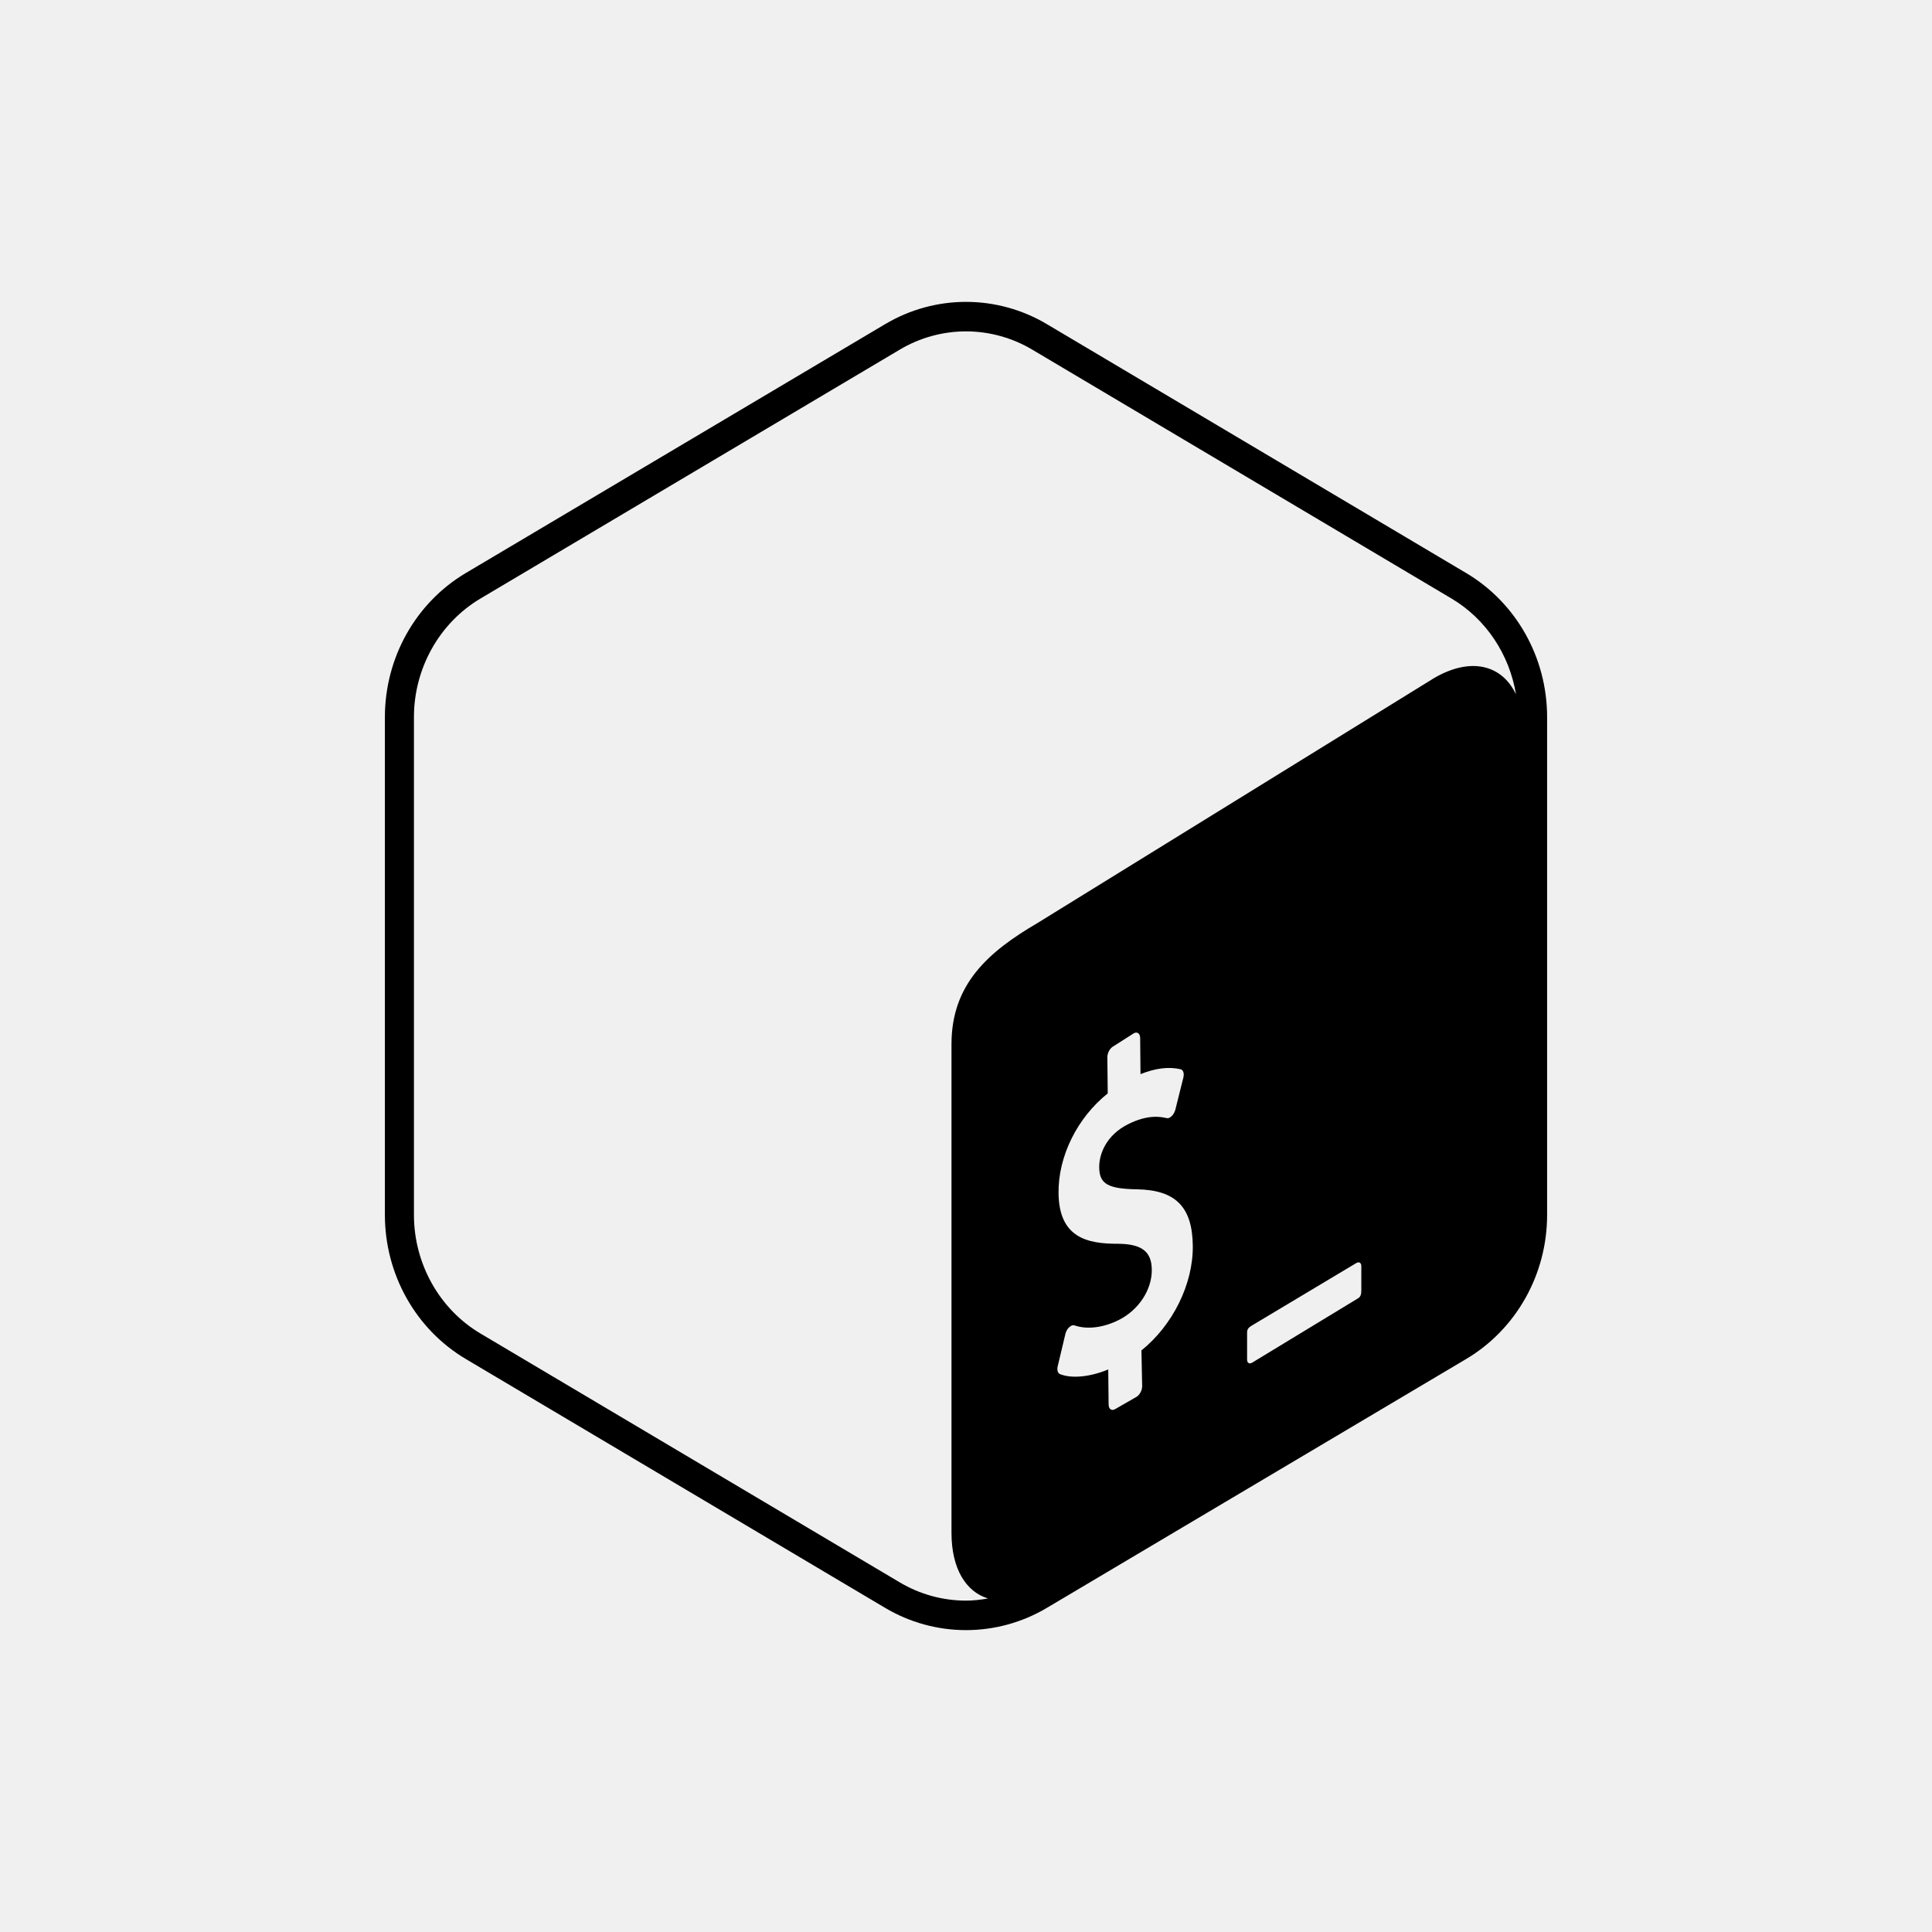
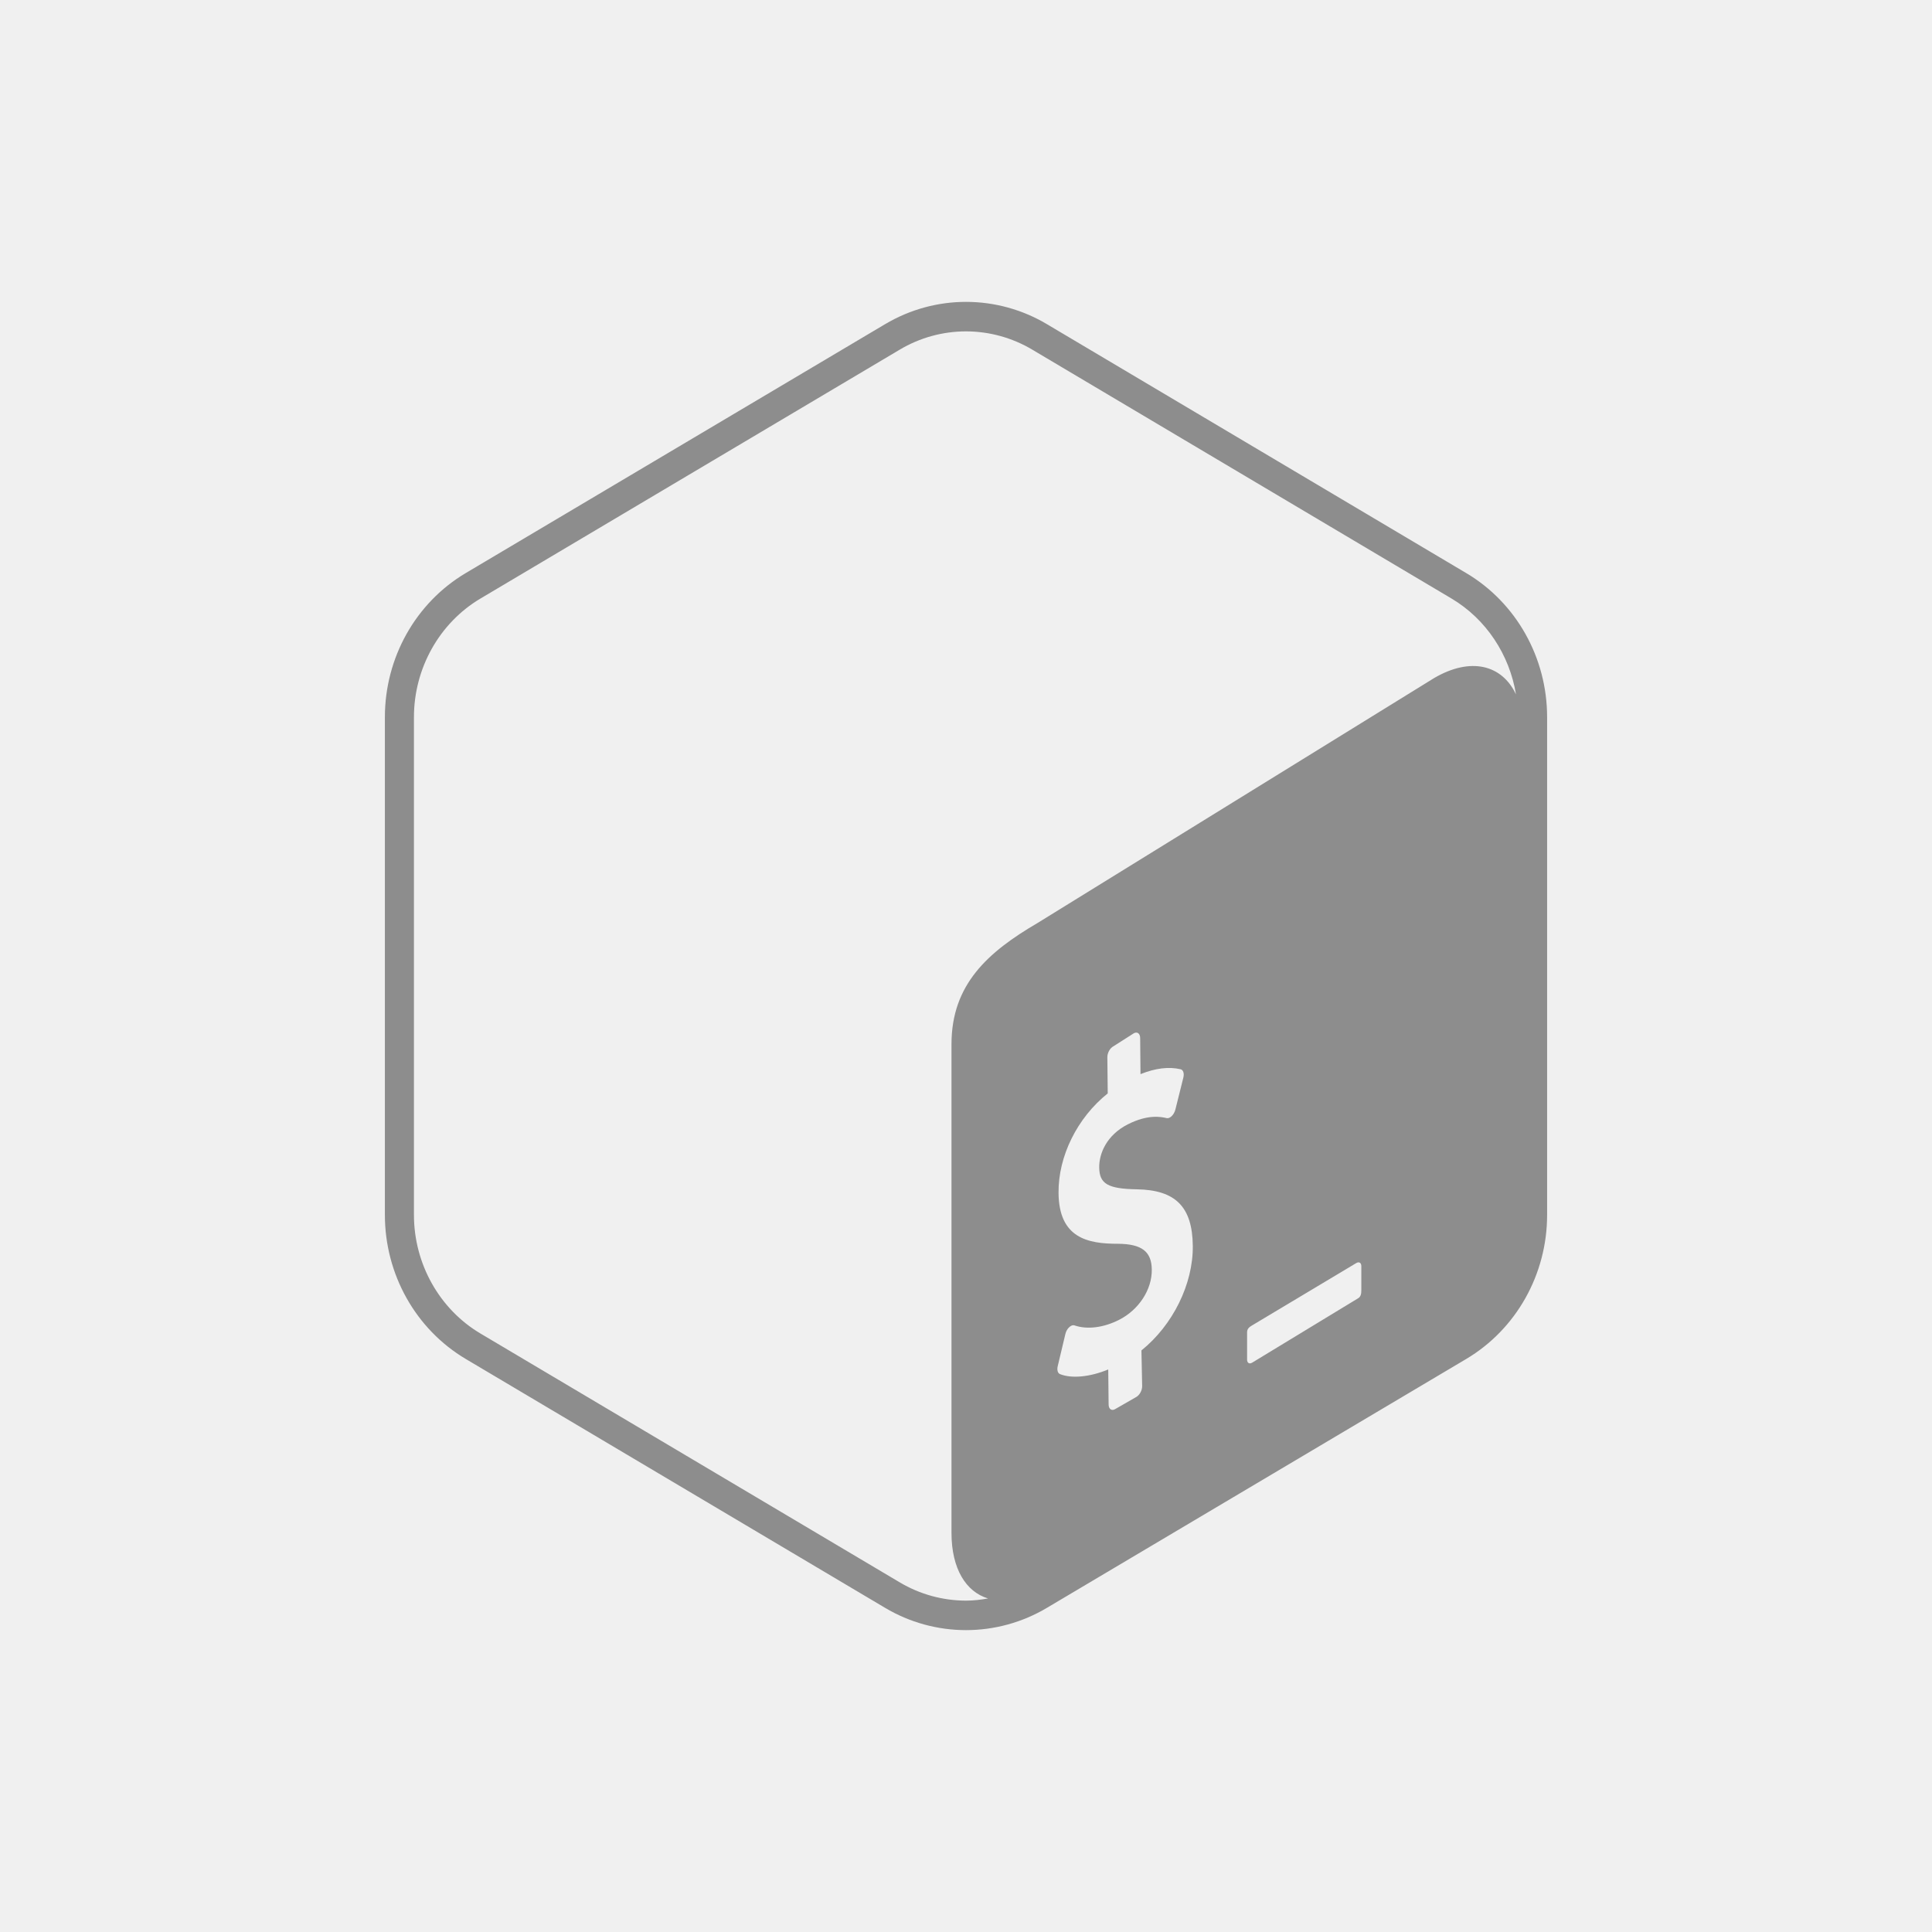
<svg xmlns="http://www.w3.org/2000/svg" width="512" height="512" fill="none" viewBox="0 0 512 512">
-   <style>@media (prefers-color-scheme:dark){path{fill:#fff}}</style>
-   <path fill="#000" d="M388.557 151.867 277.428 85.896A41.94 41.94 0 0 0 256 80c-7.407 0-14.799 1.965-21.443 5.91l-111.129 65.957C110.169 159.743 102 174.292 102 190.044v131.927c0 15.737 8.169 30.301 21.443 38.177l111.129 65.956A41.94 41.94 0 0 0 256 432a41.94 41.94 0 0 0 21.428-5.896l111.129-65.956C401.816 352.272 410 337.723 410 321.971V190.044c0-15.752-8.169-30.301-21.443-38.177m-86.064 206.008.191 9.474c.015 1.144-.733 2.45-1.628 2.904l-5.617 3.227c-.895.455-1.628-.103-1.643-1.247l-.103-9.313c-4.81 1.995-9.68 2.479-12.789 1.232-.587-.235-.836-1.1-.601-2.083l2.038-8.565c.162-.675.528-1.349 1.012-1.775.176-.161.352-.293.528-.381.323-.161.631-.205.91-.088 3.358 1.129 7.641.601 11.762-1.481 5.236-2.655 8.742-7.994 8.683-13.303-.044-4.811-2.655-6.82-8.991-6.864-8.066.015-15.605-1.569-15.722-13.449-.103-9.783 4.986-19.962 13.038-26.4l-.102-9.563c-.015-1.173.704-2.464 1.628-2.933l5.426-3.462c.895-.454 1.628.103 1.643 1.276l.088 9.578c4.004-1.599 7.495-2.024 10.648-1.291.689.176.983 1.115.704 2.215l-2.112 8.477c-.161.645-.528 1.291-.953 1.701a2.4 2.4 0 0 1-.558.411 1.2 1.2 0 0 1-.836.132c-1.437-.323-4.869-1.071-10.252 1.657-5.646 2.86-7.626 7.774-7.582 11.411.044 4.356 2.273 5.676 9.988 5.808 10.266.176 14.71 4.664 14.813 15.004.103 10.105-5.309 21.017-13.611 27.691m58.271-15.943c0 .88-.117 1.701-.851 2.127l-28.101 17.072c-.733.425-1.32.058-1.32-.822v-7.245c0-.88.543-1.364 1.276-1.789l27.676-16.559c.733-.425 1.32-.059 1.32.821zm19.301-162.243-105.13 64.93c-13.112 7.67-22.778 16.265-22.778 32.076v129.55c0 9.46 3.814 15.591 9.68 17.366-1.921.337-3.872.572-5.837.572a34.4 34.4 0 0 1-17.556-4.84l-111.129-65.956c-10.868-6.454-17.615-18.495-17.615-31.416V190.044c0-12.921 6.747-24.963 17.615-31.416l111.129-65.97A34.36 34.36 0 0 1 256 87.817a34.44 34.44 0 0 1 17.556 4.84l111.129 65.97c9.152 5.441 15.342 14.857 17.072 25.403-3.696-7.862-11.997-10.003-21.692-4.342" />
+   <path fill="#8d8d8d" d="M388.557 151.867 277.428 85.896A41.94 41.94 0 0 0 256 80c-7.407 0-14.799 1.965-21.443 5.91l-111.129 65.957C110.169 159.743 102 174.292 102 190.044v131.927c0 15.737 8.169 30.301 21.443 38.177l111.129 65.956A41.94 41.94 0 0 0 256 432a41.94 41.94 0 0 0 21.428-5.896l111.129-65.956C401.816 352.272 410 337.723 410 321.971V190.044c0-15.752-8.169-30.301-21.443-38.177m-86.064 206.008.191 9.474c.015 1.144-.733 2.45-1.628 2.904l-5.617 3.227c-.895.455-1.628-.103-1.643-1.247l-.103-9.313c-4.81 1.995-9.68 2.479-12.789 1.232-.587-.235-.836-1.1-.601-2.083l2.038-8.565c.162-.675.528-1.349 1.012-1.775.176-.161.352-.293.528-.381.323-.161.631-.205.91-.088 3.358 1.129 7.641.601 11.762-1.481 5.236-2.655 8.742-7.994 8.683-13.303-.044-4.811-2.655-6.82-8.991-6.864-8.066.015-15.605-1.569-15.722-13.449-.103-9.783 4.986-19.962 13.038-26.4l-.102-9.563c-.015-1.173.704-2.464 1.628-2.933l5.426-3.462c.895-.454 1.628.103 1.643 1.276l.088 9.578c4.004-1.599 7.495-2.024 10.648-1.291.689.176.983 1.115.704 2.215l-2.112 8.477c-.161.645-.528 1.291-.953 1.701a2.4 2.4 0 0 1-.558.411 1.2 1.2 0 0 1-.836.132c-1.437-.323-4.869-1.071-10.252 1.657-5.646 2.86-7.626 7.774-7.582 11.411.044 4.356 2.273 5.676 9.988 5.808 10.266.176 14.71 4.664 14.813 15.004.103 10.105-5.309 21.017-13.611 27.691m58.271-15.943c0 .88-.117 1.701-.851 2.127l-28.101 17.072c-.733.425-1.32.058-1.32-.822v-7.245c0-.88.543-1.364 1.276-1.789l27.676-16.559c.733-.425 1.32-.059 1.32.821zm19.301-162.243-105.13 64.93c-13.112 7.67-22.778 16.265-22.778 32.076v129.55c0 9.46 3.814 15.591 9.68 17.366-1.921.337-3.872.572-5.837.572a34.4 34.4 0 0 1-17.556-4.84l-111.129-65.956c-10.868-6.454-17.615-18.495-17.615-31.416V190.044c0-12.921 6.747-24.963 17.615-31.416l111.129-65.97A34.36 34.36 0 0 1 256 87.817a34.44 34.44 0 0 1 17.556 4.84l111.129 65.97c9.152 5.441 15.342 14.857 17.072 25.403-3.696-7.862-11.997-10.003-21.692-4.342" />
</svg>
